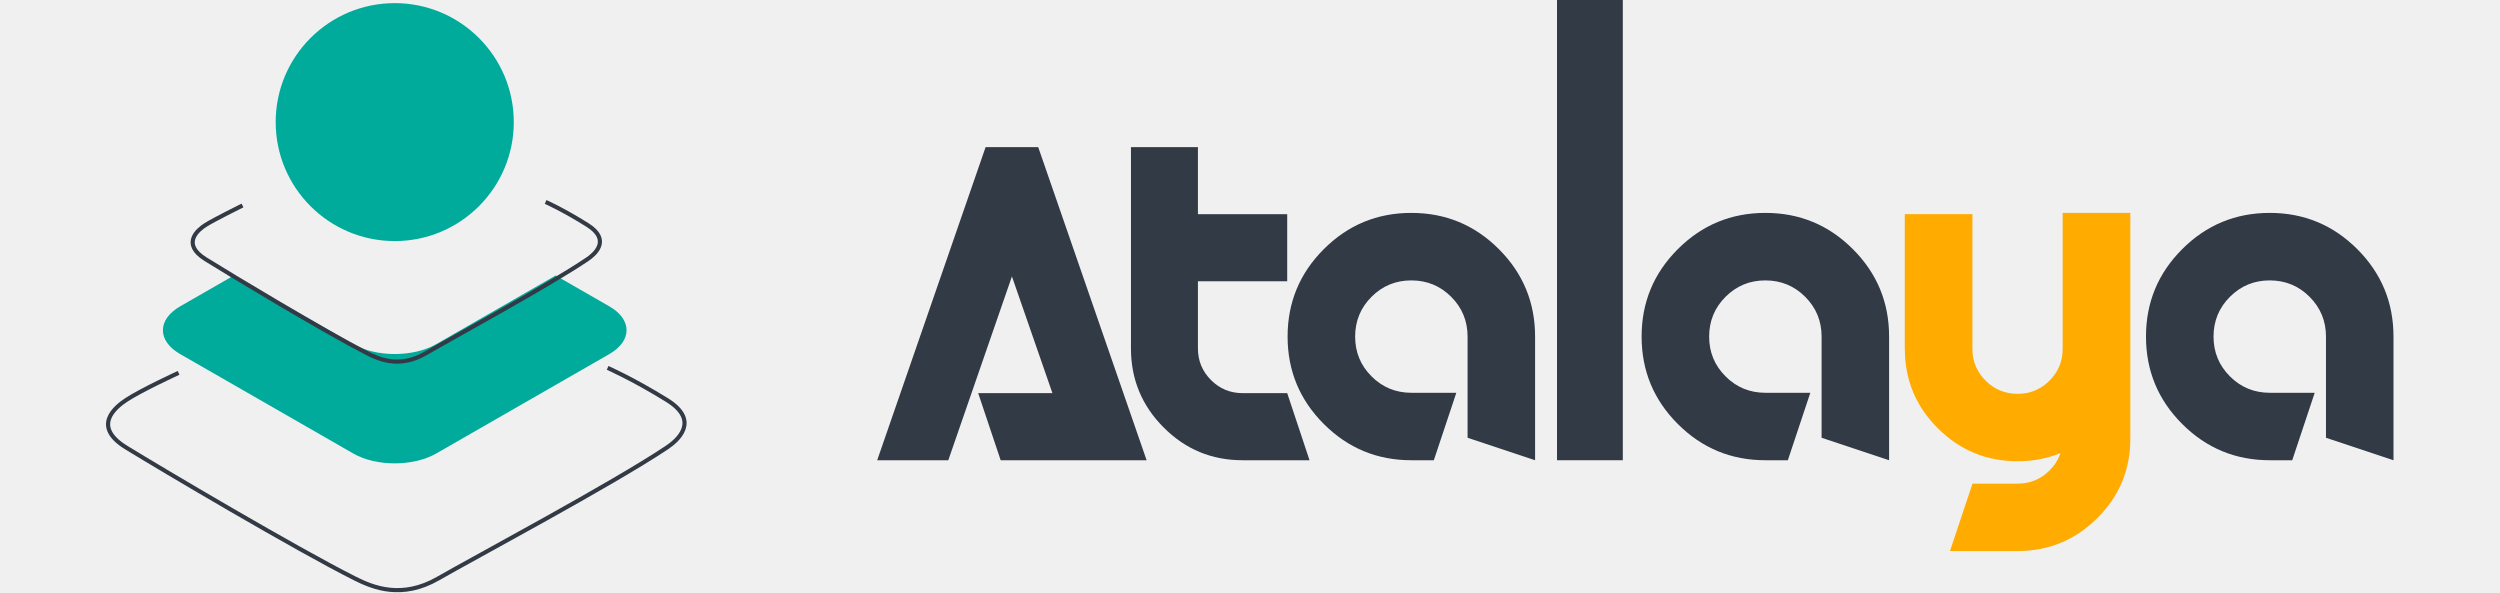
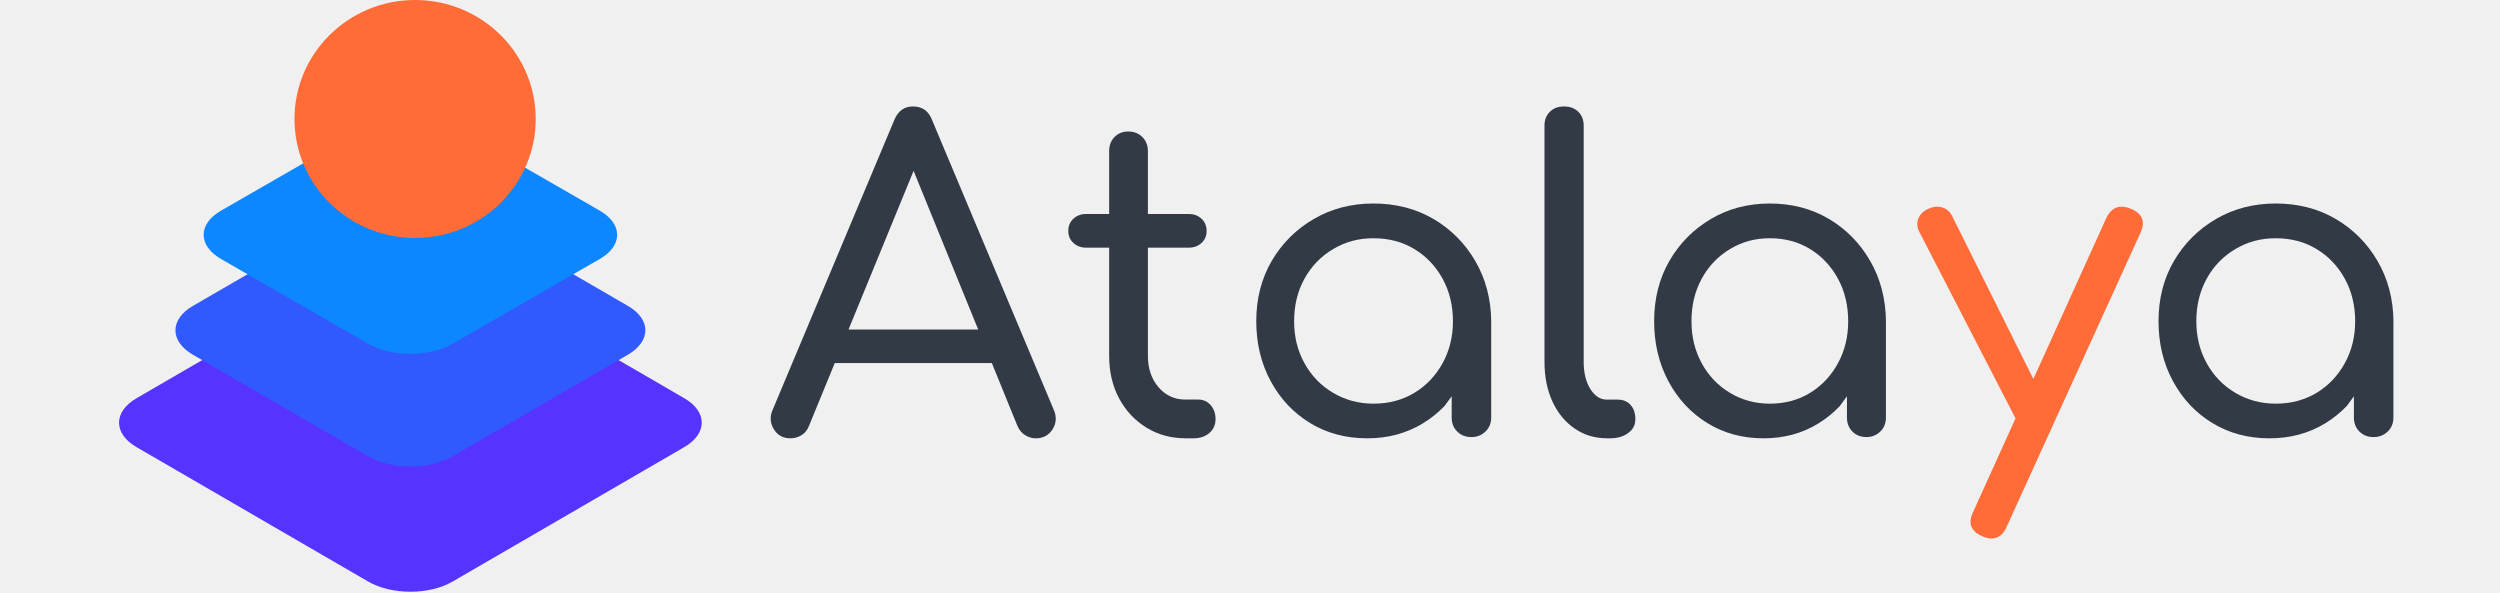
<svg xmlns="http://www.w3.org/2000/svg" width="798" height="189" overflow="hidden">
  <defs>
    <clipPath id="clip0">
      <rect x="0" y="0" width="798" height="189" />
    </clipPath>
  </defs>
  <g clip-path="url(#clip0)">
    <rect x="0" y="0" width="798" height="188.882" fill="#FFFFFF" fill-opacity="0" />
-     <path d="M177.366 87.945 194.505 97.789C201.832 101.988 201.832 108.805 194.505 113.017L139.259 144.749C131.932 148.96 120.068 148.96 112.741 144.749L57.495 113.017C50.168 108.818 50.168 102.001 57.495 97.789L74.634 87.945 112.741 109.845C120.068 114.057 131.932 114.057 139.259 109.845Z" fill="#00AB9C" fill-rule="evenodd" />
-     <path d="M57.005 119.015C57.005 119.015 44.954 124.57 40.293 127.669 37.114 129.783 29.023 135.942 40.293 142.862 51.562 149.782 94.497 175.218 113.302 184.659 119.222 187.627 128.306 191.291 139.854 184.659 151.389 178.028 195.383 154.549 212.864 142.862 216.042 140.735 223.776 134.419 212.864 127.669 201.951 120.919 193.953 117.426 193.953 117.426" stroke="#323A46" stroke-width="1.322" stroke-miterlimit="8" fill="none" fill-rule="evenodd" />
-     <path d="M77.406 65.592C77.406 65.592 68.419 70.03 65.604 71.815 63.305 73.268 57.648 77.758 65.604 82.729 73.56 87.699 103.904 105.968 117.186 112.751 121.375 114.883 127.785 117.521 135.939 112.751 144.093 107.98 175.163 91.11 187.52 82.729 189.767 81.21 195.225 76.666 187.52 71.815 179.815 66.965 174.159 64.46 174.159 64.46" stroke="#323A46" stroke-width="1.322" stroke-miterlimit="8" fill="none" fill-rule="evenodd" />
-     <path d="M164 38.975C164 59.949 146.987 76.952 126 76.952 105.013 76.952 88 59.949 88 38.975 88 18.002 105.013 0.999 126 0.999 146.987 0.999 164 18.002 164 38.975Z" fill="#00AB9C" fill-rule="evenodd" />
-     <path d="M335.932 125.488 323.007 88.233 302.693 146.908 280 146.908 314.601 46.971 331.399 46.971 366 146.908 319.412 146.908 312.235 125.488 335.932 125.488Z" fill="#323A46" fill-rule="evenodd" />
-     <path d="M382.378 68.364 410.878 68.364 410.878 89.784 382.378 89.784 382.378 111.204C382.378 115.159 383.769 118.523 386.549 121.309 389.33 124.095 392.687 125.488 396.635 125.488L410.878 125.488 418 146.908 396.622 146.908C386.785 146.908 378.391 143.426 371.44 136.448 364.476 129.483 361 121.06 361 111.217L361 46.971 382.378 46.971 382.378 68.39Z" fill="#323A46" fill-rule="evenodd" />
-     <path d="M490 107.433 490 146.908 468.452 139.734 468.452 107.446C468.452 102.465 466.707 98.238 463.217 94.737 459.727 91.249 455.484 89.505 450.5 89.505 445.516 89.505 441.286 91.249 437.796 94.737 434.306 98.225 432.561 102.465 432.561 107.446 432.561 112.427 434.306 116.654 437.796 120.142 441.286 123.63 445.529 125.374 450.5 125.374L464.857 125.374 457.678 146.908 450.5 146.908C439.581 146.908 430.274 143.05 422.567 135.348 414.86 127.646 411 118.345 411 107.433 411 96.52 414.86 87.219 422.567 79.517 430.274 71.815 439.581 67.957 450.5 67.957 461.419 67.957 470.726 71.815 478.433 79.517 486.14 87.219 490 96.52 490 107.433Z" fill="#323A46" fill-rule="evenodd" />
-     <path d="M518 146.908 497 146.908 497 0 518 0 518 146.908Z" fill="#323A46" fill-rule="evenodd" />
-     <path d="M603 107.433 603 146.908 581.452 139.734 581.452 107.446C581.452 102.465 579.707 98.238 576.217 94.737 572.727 91.249 568.484 89.505 563.5 89.505 558.516 89.505 554.286 91.249 550.796 94.737 547.306 98.225 545.561 102.465 545.561 107.446 545.561 112.427 547.306 116.654 550.796 120.142 554.286 123.63 558.529 125.374 563.5 125.374L577.856 125.374 570.678 146.908 563.5 146.908C552.581 146.908 543.274 143.05 535.567 135.348 527.86 127.646 524 118.345 524 107.433 524 96.52 527.86 87.219 535.567 79.517 543.274 71.815 552.581 67.957 563.5 67.957 574.419 67.957 583.726 71.815 591.433 79.517 599.14 87.219 603 96.52 603 107.433Z" fill="#323A46" fill-rule="evenodd" />
-     <path d="M608 111.365 608 68.353 629.597 68.353 629.597 111.365C629.597 115.338 631.002 118.716 633.811 121.514 636.62 124.312 640.012 125.711 644 125.711 647.988 125.711 651.38 124.312 654.189 121.514 656.998 118.716 658.403 115.338 658.403 111.365L658.403 67.957 680 67.957 680 140.044C680 149.943 676.489 158.389 669.453 165.384 662.417 172.379 653.937 175.89 644.013 175.89L622.429 175.89 629.624 154.377 644.013 154.377C648.002 154.377 651.407 152.965 654.229 150.154 655.859 148.531 657.011 146.683 657.687 144.637 653.46 146.353 648.902 147.224 644.013 147.224 634.076 147.224 625.596 143.727 618.573 136.718 611.538 129.724 608.026 121.264 608.026 111.378Z" fill="#FFAB00" fill-rule="evenodd" />
-     <path d="M764 107.433 764 146.908 742.452 139.734 742.452 107.446C742.452 102.465 740.707 98.238 737.217 94.737 733.727 91.249 729.484 89.505 724.5 89.505 719.516 89.505 715.286 91.249 711.796 94.737 708.306 98.225 706.561 102.465 706.561 107.446 706.561 112.427 708.306 116.654 711.796 120.142 715.286 123.63 719.529 125.374 724.5 125.374L738.856 125.374 731.678 146.908 724.5 146.908C713.581 146.908 704.274 143.05 696.567 135.348 688.86 127.646 685 118.345 685 107.433 685 96.52 688.86 87.219 696.567 79.517 704.274 71.815 713.581 67.957 724.5 67.957 735.419 67.957 744.726 71.815 752.433 79.517 760.14 87.219 764 96.52 764 107.433Z" fill="#323A46" fill-rule="evenodd" />
+     <path d="M144.451 185.645 218.425 142.717C225.858 138.402 225.858 131.416 218.425 127.114L144.451 84.186C137.018 79.87 124.982 79.87 117.548 84.186L43.575 127.114C36.142 131.429 36.142 138.415 43.575 142.717L117.548 185.645C124.982 189.961 137.018 189.961 144.451 185.645Z" fill="#5633FE" fill-rule="evenodd" />
+     <path d="M144.438 145.676 200.43 113.221C207.857 108.914 207.857 101.941 200.43 97.647L144.438 65.192C137.012 60.884 124.988 60.884 117.562 65.192L61.57 97.647C54.144 101.954 54.144 108.927 61.57 113.221L117.562 145.676C124.988 149.984 137.012 149.984 144.438 145.676Z" fill="#315AFE" fill-rule="evenodd" />
+     <path d="M144.432 109.725 191.433 82.677C198.856 78.404 198.856 71.489 191.433 67.23L144.432 40.181C137.009 35.909 124.991 35.909 117.568 40.181L70.567 67.23C63.144 71.502 63.144 78.418 70.567 82.677L117.568 109.725C124.991 113.997 137.009 113.997 144.432 109.725Z" fill="#0D87FF" fill-rule="evenodd" />
+     <path d="M171 37.976C171 58.95 153.763 75.952 132.5 75.952 111.237 75.952 94 58.95 94 37.976 94 17.003 111.237 0 132.5 0 153.763 0 171 17.003 171 37.976Z" fill="#FF6C37" fill-rule="evenodd" />
+     <path d="M499.188 33.979C501.114 33.979 502.644 34.545 503.791 35.678 504.939 36.811 505.513 38.281 505.513 40.088L505.513 115.489C505.513 119.009 506.223 121.908 507.643 124.174 509.064 126.44 510.826 127.559 512.93 127.559L516.358 127.559C518.093 127.559 519.473 128.125 520.484 129.258 521.495 130.391 522 131.901 522 133.803 522 135.705 521.249 137.08 519.732 138.213 518.216 139.346 516.277 139.912 513.9 139.912L512.943 139.912 512.916 139.899C509.064 139.899 505.635 138.86 502.617 136.783 499.598 134.707 497.235 131.834 495.541 128.166 493.847 124.511 493 120.276 493 115.489L493 40.088C493 38.281 493.574 36.811 494.721 35.678 495.869 34.545 497.358 33.979 499.188 33.979Z" fill="#323A46" fill-rule="evenodd" />
+     <path d="M360.159 41.974C361.968 41.974 363.467 42.568 364.642 43.743 365.816 44.918 366.41 46.417 366.41 48.227L366.41 68.308 379.44 68.308C381.074 68.308 382.424 68.808 383.517 69.807 384.598 70.807 385.151 72.117 385.151 73.751 385.151 75.29 384.611 76.56 383.517 77.559 382.437 78.559 381.074 79.058 379.44 79.058L366.41 79.058 366.41 113.55C366.41 117.629 367.545 120.978 369.799 123.598 372.054 126.232 374.917 127.542 378.346 127.542L382.559 127.542C384.098 127.542 385.381 128.136 386.434 129.311 387.473 130.486 388 131.985 388 133.794 388 135.604 387.338 137.076 386.029 138.21 384.719 139.345 383.018 139.912 380.939 139.912L378.36 139.912 378.346 139.899C373.728 139.899 369.57 138.751 365.857 136.441 362.144 134.132 359.254 131.012 357.162 127.069 355.082 123.125 354.043 118.628 354.043 113.55L354.043 79.058 346.711 79.058C345.078 79.058 343.727 78.559 342.634 77.559 341.554 76.56 341 75.304 341 73.751 341 72.117 341.54 70.807 342.634 69.807 343.714 68.808 345.078 68.308 346.711 68.308L354.043 68.308 354.043 48.227C354.043 46.417 354.61 44.918 355.744 43.743 356.878 42.568 358.35 41.974 360.159 41.974Z" fill="#323A46" fill-rule="evenodd" />
+     <path d="M475.971 102.51 475.986 102.516 475.986 133.306C475.986 135.105 475.38 136.596 474.153 137.764 472.926 138.932 471.415 139.523 469.608 139.523L469.622 139.51C467.815 139.51 466.318 138.919 465.145 137.751 463.972 136.582 463.379 135.092 463.379 133.293L463.379 126.485 466.507 122.228C469.581 116.736 471.119 110.573 471.119 103.725ZM438.433 76.05C433.551 76.05 429.439 77.205 425.555 79.488 421.672 81.784 418.611 84.94 416.399 88.941 414.188 92.942 413.082 97.468 413.082 102.516 413.082 107.565 414.188 111.942 416.399 115.957 418.611 119.959 421.658 123.114 425.555 125.41 429.439 127.707 433.74 128.848 438.433 128.848 443.314 128.848 447.656 127.693 451.445 125.41 455.248 123.114 458.241 119.959 460.466 115.957 462.677 111.956 463.783 107.471 463.783 102.516 463.783 97.561 462.677 92.956 460.466 88.941 458.255 84.94 455.248 81.784 451.445 79.488 447.642 77.192 443.314 76.05 438.433 76.05ZM438.433 64.959C445.485 64.959 451.944 66.597 457.553 69.887 463.163 73.177 467.613 77.648 470.916 83.328 474.22 88.995 475.906 95.4 476 102.503L475.971 102.51 471.119 103.725C471.119 110.573 469.581 116.736 466.507 122.228L463.379 126.485 461.098 129.588C459.03 131.748 456.697 133.615 454.101 135.186 448.896 138.341 443.004 139.912 436.41 139.912L436.396 139.912C429.614 139.912 423.559 138.288 418.219 135.051 412.88 131.815 408.686 127.357 405.612 121.678 402.537 116.011 401 109.62 401 102.503 401 95.386 402.645 88.887 405.949 83.261 409.252 77.635 413.729 73.177 419.379 69.887 425.029 66.597 431.38 64.959 438.433 64.959Z" fill="#323A46" fill-rule="evenodd" />
+     <path d="M601.971 102.51 601.987 102.516 601.987 133.306C601.987 135.105 601.388 136.596 600.177 137.764 598.967 138.932 597.476 139.523 595.694 139.523L595.707 139.51C593.924 139.51 592.447 138.919 591.29 137.751 590.132 136.582 589.547 135.092 589.547 133.293L589.547 126.485 592.634 122.228C595.667 116.736 597.184 110.573 597.184 103.725ZM564.933 76.05C560.117 76.05 556.059 77.205 552.228 79.488 548.396 81.784 545.376 84.94 543.194 88.941 541.012 92.942 539.921 97.468 539.921 102.516 539.921 107.565 541.012 111.942 543.194 115.957 545.376 119.959 548.383 123.114 552.228 125.41 556.059 127.707 560.303 128.848 564.933 128.848 569.75 128.848 574.034 127.693 577.772 125.41 581.524 123.114 584.478 119.959 586.673 115.957 588.855 111.956 589.946 107.471 589.946 102.516 589.946 97.561 588.855 92.956 586.673 88.941 584.491 84.94 581.524 81.784 577.772 79.488 574.02 77.192 569.75 76.05 564.933 76.05ZM564.933 64.959C571.892 64.959 578.265 66.597 583.799 69.887 589.334 73.177 593.725 77.648 596.984 83.328 600.244 88.995 601.907 95.4 602 102.503L601.971 102.51 597.184 103.725C597.184 110.573 595.667 116.736 592.634 122.228L589.547 126.485 587.297 129.588C585.256 131.748 582.954 133.615 580.393 135.186 575.258 138.341 569.444 139.912 562.938 139.912L562.924 139.912C556.232 139.912 550.259 138.288 544.99 135.051 539.721 131.815 535.584 127.357 532.55 121.678 529.517 116.011 528 109.62 528 102.503 528 95.386 529.623 88.887 532.883 83.261 536.142 77.635 540.56 73.177 546.134 69.887 551.709 66.597 557.975 64.959 564.933 64.959Z" fill="#323A46" fill-rule="evenodd" />
+     <path d="M726.419 76.05C721.538 76.05 717.425 77.205 713.542 79.488 709.658 81.784 706.597 84.94 704.386 88.941 702.174 92.942 701.069 97.468 701.069 102.516 701.069 107.565 702.174 111.942 704.386 115.957 706.597 119.959 709.645 123.114 713.542 125.41 717.425 127.707 721.727 128.848 726.419 128.848 731.3 128.848 735.642 127.693 739.431 125.41 743.234 123.114 746.228 119.959 748.452 115.957 750.664 111.956 751.77 107.471 751.77 102.516 751.77 97.561 750.664 92.956 748.452 88.941 746.241 84.94 743.234 81.784 739.431 79.488 735.629 77.192 731.3 76.05 726.419 76.05ZM726.433 64.959C733.485 64.959 739.944 66.597 745.553 69.887 751.163 73.177 755.613 77.648 758.916 83.328 762.22 88.995 763.906 95.4 764 102.503L763.962 102.512 763.973 102.516 763.973 133.306C763.973 135.105 763.366 136.596 762.139 137.764 760.912 138.932 759.402 139.523 757.595 139.523L757.608 139.509C755.801 139.509 754.305 138.919 753.132 137.75 751.958 136.582 751.365 135.092 751.365 133.292L751.365 126.503 749.098 129.588C747.03 131.748 744.697 133.615 742.101 135.186 736.896 138.341 731.004 139.912 724.41 139.912L724.396 139.912C717.614 139.912 711.559 138.288 706.219 135.051 700.88 131.815 696.686 127.357 693.612 121.678 690.537 116.011 689 109.62 689 102.503 689 95.386 690.645 88.887 693.949 83.261 697.252 77.635 701.729 73.177 707.379 69.887 713.029 66.597 719.38 64.959 726.433 64.959Z" fill="#323A46" fill-rule="evenodd" />
+     <path d="M265.126 105.181 260.111 115.89 260.111 115.89 265.126 105.181ZM289.661 49.719 291.621 54.535 270.847 105.181 270.847 105.181 312.237 105.181 291.621 54.535 291.621 54.535 289.661 49.719 293.597 49.719 293.597 49.719ZM291.413 33.979C294.392 33.979 296.428 35.422 297.52 38.322L336.424 130.956C337.328 133.128 337.166 135.164 335.953 137.066 334.726 138.968 332.947 139.912 330.601 139.912 329.428 139.912 328.296 139.575 327.217 138.901 326.139 138.226 325.317 137.255 324.777 135.987L316.597 115.89 266.454 115.89 266.454 115.89 258.211 135.987C257.671 137.336 256.849 138.334 255.771 138.968 254.692 139.602 253.506 139.912 252.252 139.912L252.239 139.899C249.893 139.899 248.127 138.901 246.954 136.918 245.782 134.935 245.687 132.845 246.685 130.687L285.455 38.322C286.627 35.422 288.623 33.979 291.413 33.979Z" fill="#323A46" fill-rule="evenodd" />
+     <path d="M617.98 65.974C618.72 65.918 619.442 66.016 620.148 66.263 621.559 66.758 622.63 67.816 623.349 69.423L649.053 120.969 672.34 69.57C673.571 67.01 675.336 65.82 677.636 65.989 678.403 66.046 679.228 66.253 680.114 66.611 683.845 68.138 684.889 70.695 683.248 74.282L640.539 168.117C639.453 170.634 637.812 171.892 635.628 171.892L635.628 171.879C634.814 171.879 633.85 171.651 632.765 171.209 629.129 169.59 628.125 167.032 629.767 163.538L643.357 133.541 612.713 74.135C611.899 72.609 611.777 71.123 612.374 69.69 612.971 68.258 614.083 67.227 615.711 66.598 616.484 66.236 617.241 66.029 617.98 65.974Z" fill="#FF6C37" fill-rule="evenodd" />
  </g>
</svg>
